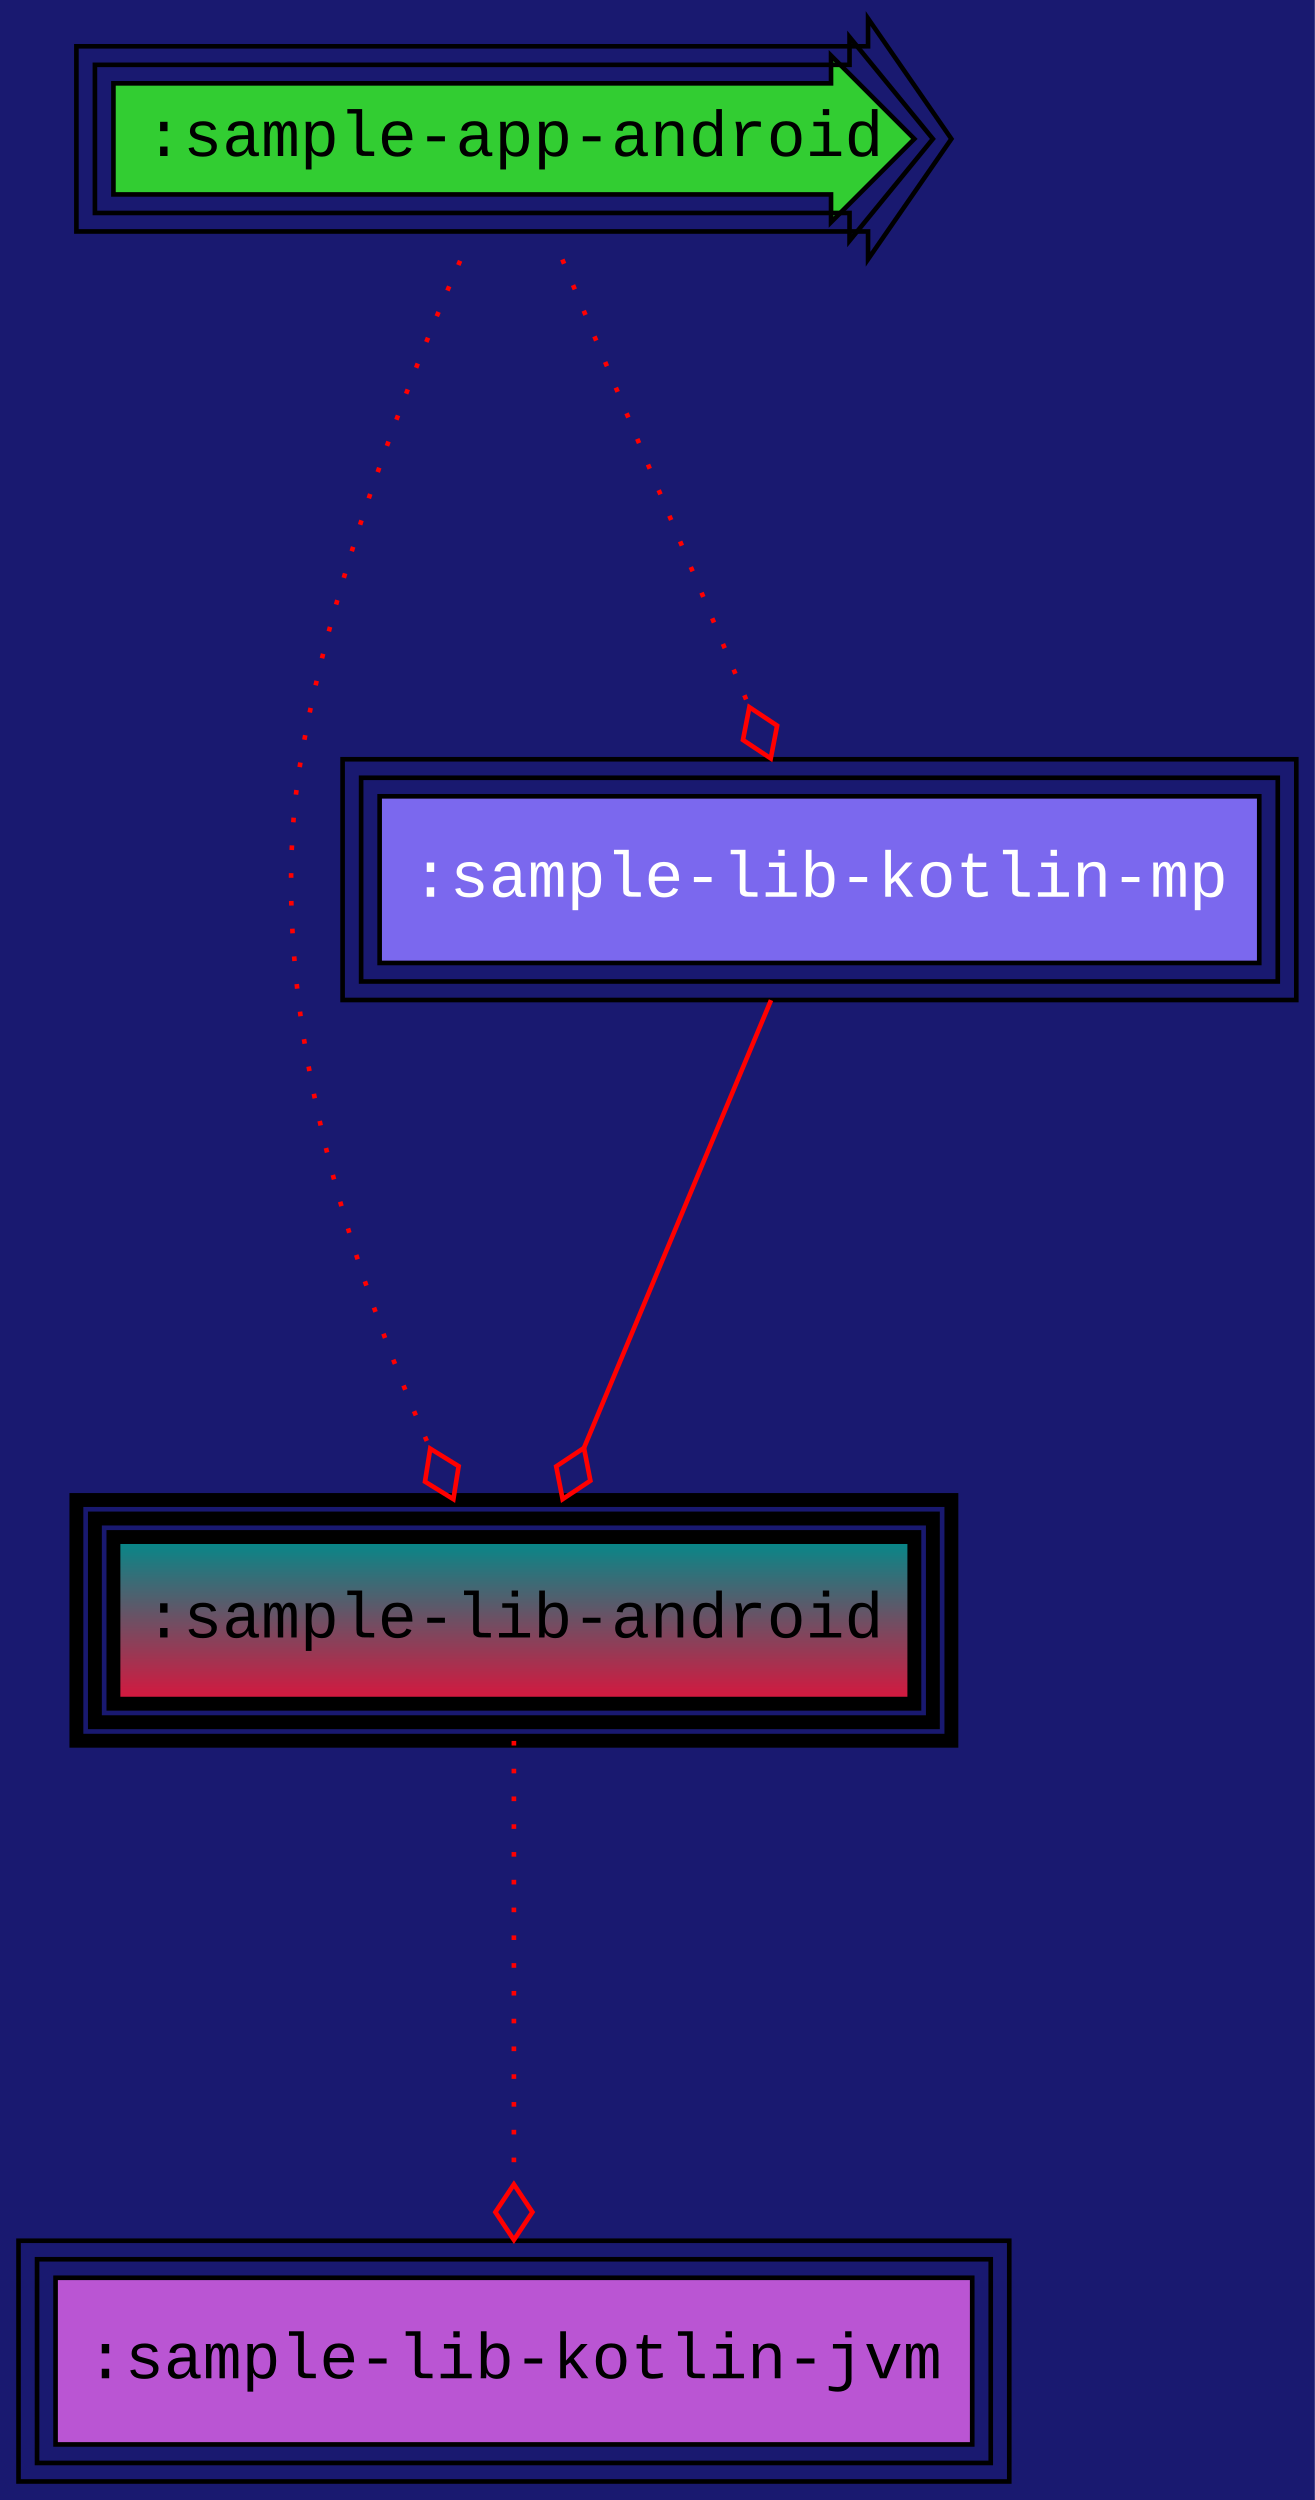
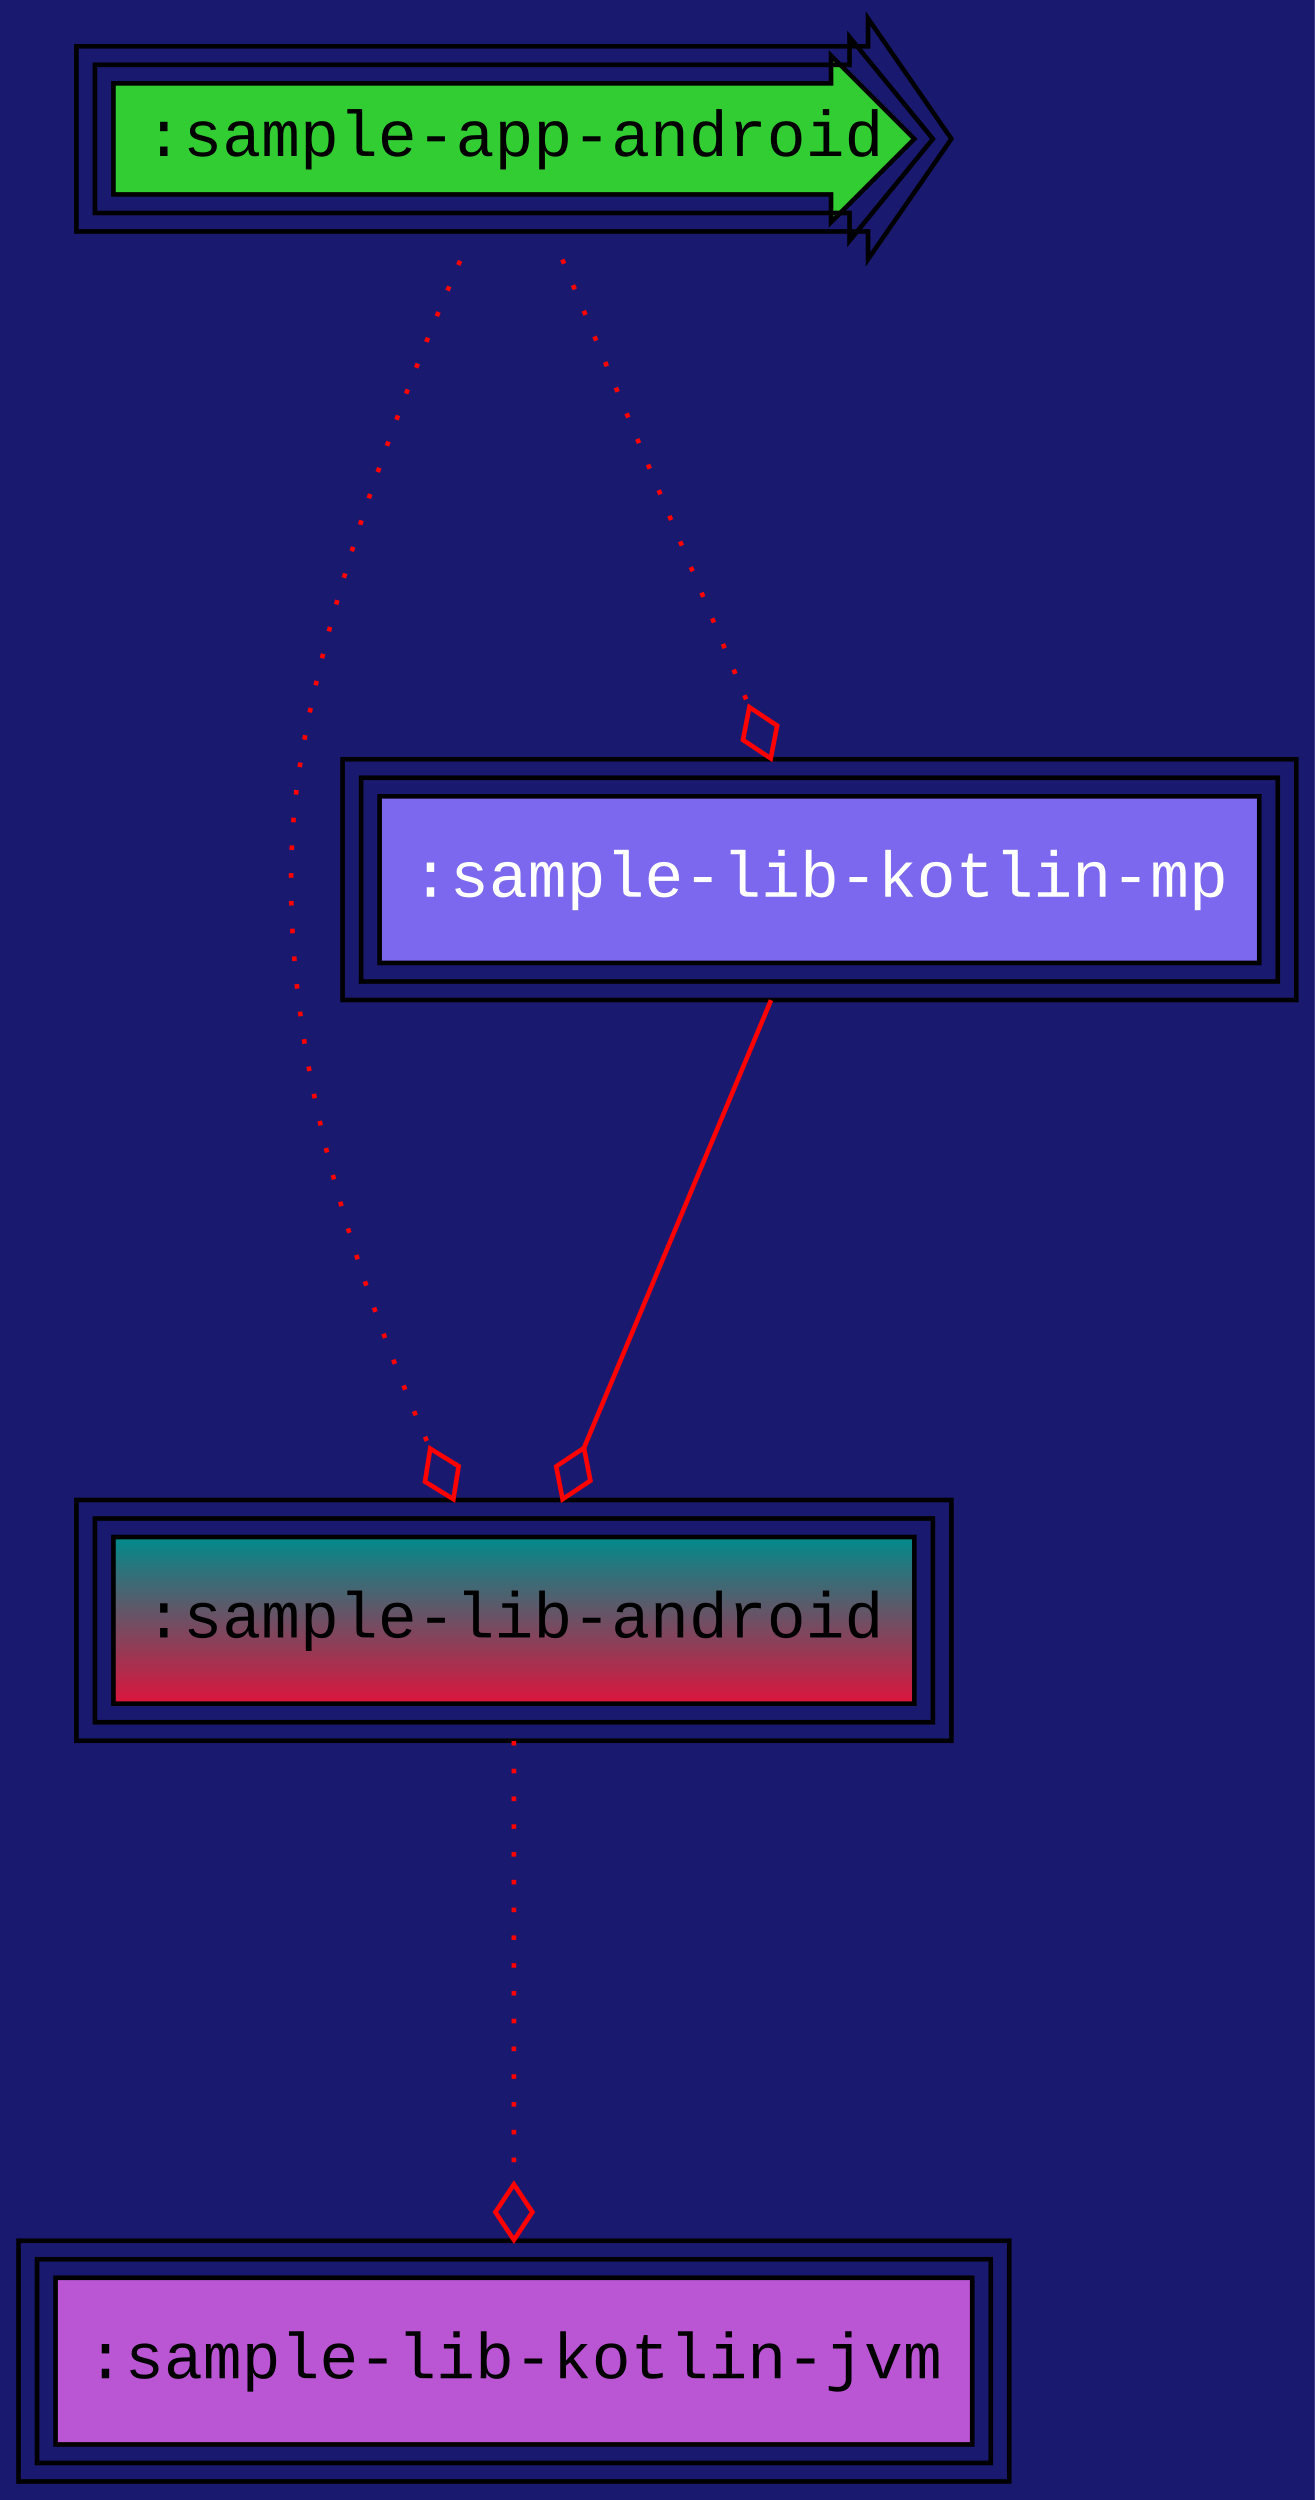
<svg xmlns="http://www.w3.org/2000/svg" width="284pt" height="540pt" viewBox="0.00 0.00 284.00 540.00">
  <g id="graph0" class="graph" transform="scale(1 1) rotate(0) translate(4 536)">
    <polygon fill="MidnightBlue" stroke="transparent" points="-4,4 -4,-536 280,-536 280,4 -4,4" />
    <g id="node1" class="node">
      <polygon fill="limegreen" stroke="black" points="175.5,-518 20.5,-518 20.5,-494 175.5,-494 175.5,-488 193.5,-506 175.5,-524 175.5,-518" />
      <polygon fill="none" stroke="black" points="179.5,-522 16.5,-522 16.5,-490 179.5,-490 179.5,-484 197.5,-506 179.5,-528 179.5,-522" />
      <polygon fill="none" stroke="black" points="183.5,-526 12.5,-526 12.5,-486 183.5,-486 183.5,-480 201.5,-506 183.5,-532 183.5,-526" />
      <text text-anchor="middle" x="107" y="-502.3" font-family="Courier New" font-size="14.00">:sample-app-android</text>
    </g>
    <g id="node2" class="node">
      <defs>
        <linearGradient id="l_0" gradientUnits="userSpaceOnUse" x1="107" y1="-168" x2="107" y2="-204">
          <stop offset="0" style="stop-color:crimson;stop-opacity:1.;" />
          <stop offset="1" style="stop-color:#008b8b;stop-opacity:1.;" />
        </linearGradient>
      </defs>
-       <polygon fill="url(#l_0)" stroke="black" stroke-width="3" points="193.5,-204 20.5,-204 20.5,-168 193.5,-168 193.5,-204" />
-       <polygon fill="none" stroke="black" stroke-width="3" points="197.5,-208 16.5,-208 16.5,-164 197.5,-164 197.5,-208" />
-       <polygon fill="none" stroke="black" stroke-width="3" points="201.5,-212 12.5,-212 12.5,-160 201.5,-160 201.5,-212" />
+       <polygon fill="url(#l_0)" stroke="black" points="193.5,-204 20.5,-204 20.5,-168 193.5,-168 193.5,-204" />
+       <polygon fill="none" stroke="black" points="197.5,-208 16.5,-208 16.5,-164 197.5,-164 197.5,-208" />
+       <polygon fill="none" stroke="black" points="201.5,-212 12.5,-212 12.5,-160 201.5,-160 201.5,-212" />
      <text text-anchor="middle" x="107" y="-182.3" font-family="Courier New" font-size="14.00">:sample-lib-android</text>
    </g>
    <g id="edge1" class="edge">
      <path fill="none" stroke="red" stroke-dasharray="1,5" d="M95.39,-479.67C84.03,-453.4 67.52,-410.79 61,-372 52.22,-319.72 72.43,-260.45 88.79,-223.39" />
      <polygon fill="none" stroke="red" points="88.93,-223.09 87.8,-215.96 93.93,-212.18 95.07,-219.3 88.93,-223.09" />
    </g>
    <g id="node4" class="node">
      <polygon fill="mediumslateblue" stroke="black" points="268,-364 78,-364 78,-328 268,-328 268,-364" />
      <polygon fill="none" stroke="black" points="272,-368 74,-368 74,-324 272,-324 272,-368" />
      <polygon fill="none" stroke="black" points="276,-372 70,-372 70,-320 276,-320 276,-372" />
      <text text-anchor="middle" x="173" y="-342.3" font-family="Courier New" font-size="14.00" fill="white">:sample-lib-kotlin-mp</text>
    </g>
    <g id="edge2" class="edge">
      <path fill="none" stroke="red" stroke-dasharray="1,5" d="M117.46,-479.96C128.34,-453.92 145.47,-412.9 157.84,-383.3" />
      <polygon fill="none" stroke="red" points="157.86,-383.25 156.48,-376.17 162.48,-372.18 163.86,-379.26 157.86,-383.25" />
    </g>
    <g id="node3" class="node">
      <polygon fill="mediumorchid" stroke="black" points="206,-44 8,-44 8,-8 206,-8 206,-44" />
      <polygon fill="none" stroke="black" points="210,-48 4,-48 4,-4 210,-4 210,-48" />
      <polygon fill="none" stroke="black" points="214,-52 0,-52 0,0 214,0 214,-52" />
      <text text-anchor="middle" x="107" y="-22.3" font-family="Courier New" font-size="14.00">:sample-lib-kotlin-jvm</text>
    </g>
    <g id="edge3" class="edge">
      <path fill="none" stroke="red" stroke-dasharray="1,5" d="M107,-159.96C107,-134.27 107,-93.98 107,-64.48" />
      <polygon fill="none" stroke="red" points="107,-64.18 103,-58.18 107,-52.18 111,-58.18 107,-64.18" />
    </g>
    <g id="edge4" class="edge">
      <path fill="none" stroke="red" d="M162.54,-319.96C151.66,-293.92 134.53,-252.9 122.16,-223.3" />
      <polygon fill="none" stroke="red" points="122.14,-223.25 116.14,-219.26 117.52,-212.18 123.52,-216.17 122.14,-223.25" />
    </g>
  </g>
</svg>
